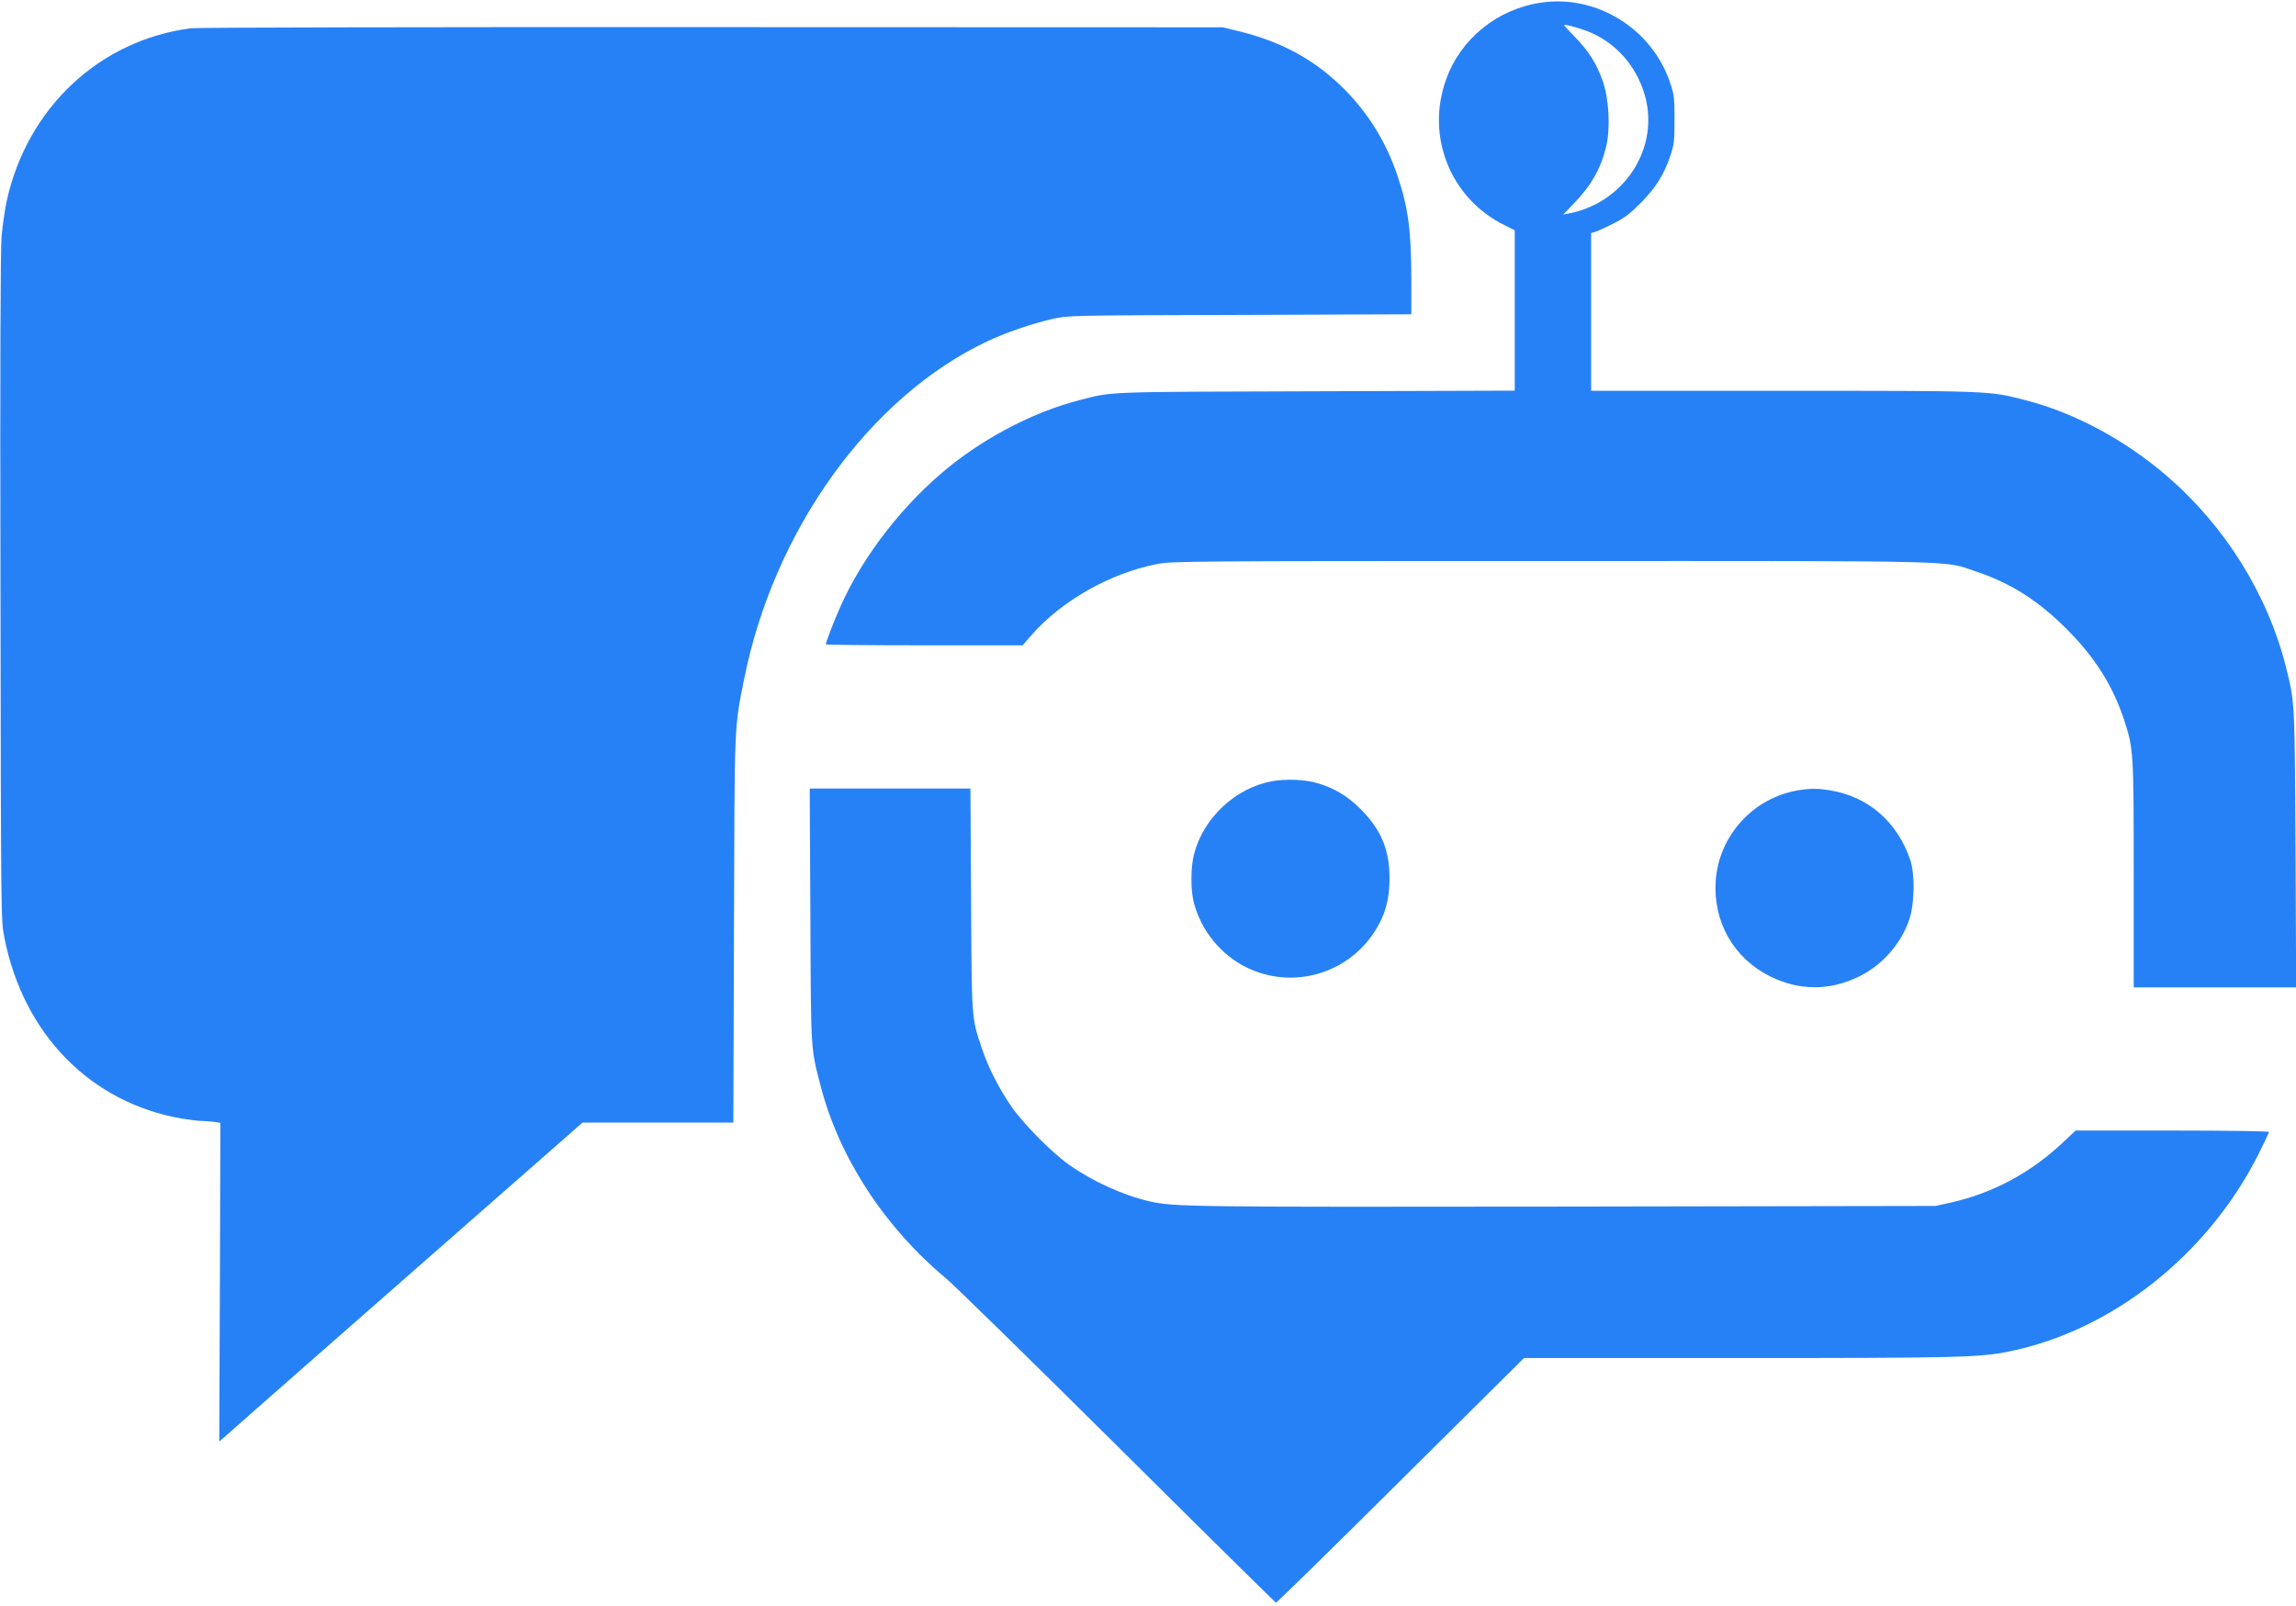
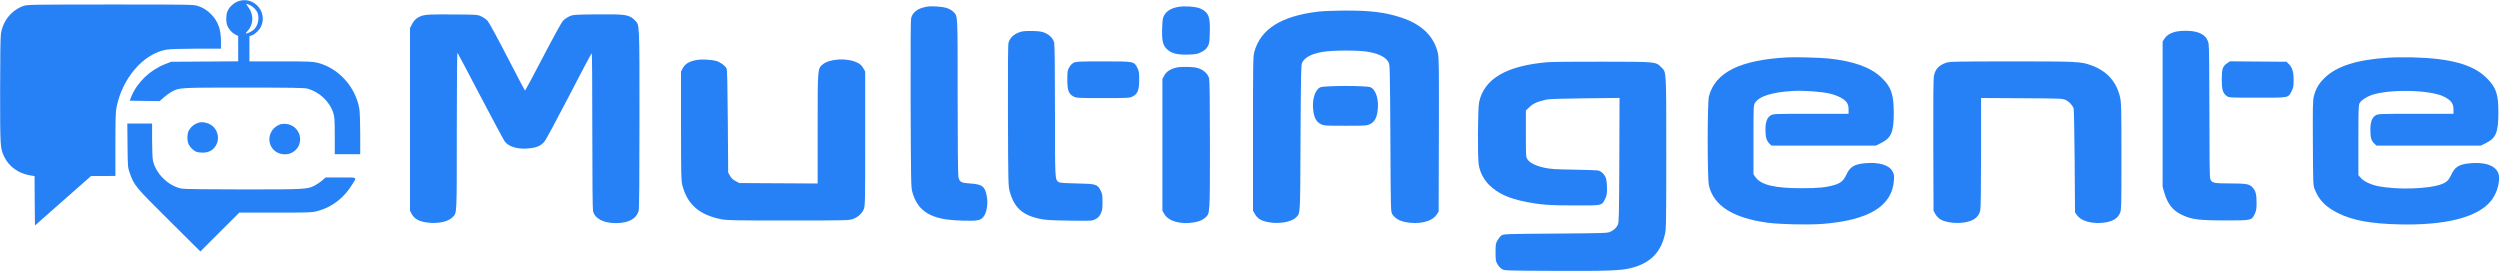
- <svg xmlns="http://www.w3.org/2000/svg" version="1.0" width="732pt" height="512pt" viewBox="0 0 1443 1008" preserveAspectRatio="xMidYMid meet">
-   <g transform="translate(0,1008) scale(0.1,-0.1)" fill="#2781f6" stroke="none">
-     <path d="M9685 10070 c-273 -40 -503 -225 -595 -479 -132 -360 25 -753 368 -921 l62 -31 0 -504 0 -504 -1252 -4 c-1351 -4 -1269 -1 -1485 -56 -273 -70 -569 -221 -808 -411 -291 -232 -553 -567 -696 -893 -39 -88 -89 -218 -89 -231 0 -3 278 -6 619 -6 l618 0 52 60 c191 220 497 393 793 451 95 18 180 19 2482 19 2637 0 2455 4 2663 -65 221 -74 392 -183 573 -364 177 -177 290 -357 360 -571 59 -180 60 -198 60 -972 l0 -708 511 0 510 0 -4 868 c-5 937 -4 922 -61 1149 -116 457 -383 884 -749 1199 -263 226 -578 395 -883 474 -233 61 -220 60 -1534 60 l-1200 0 0 496 0 496 23 6 c12 3 63 26 112 51 73 36 106 61 175 130 96 97 148 180 187 296 25 73 27 94 27 230 0 136 -2 157 -27 230 -114 341 -462 557 -812 505z m290 -179 c186 -71 326 -236 371 -437 71 -322 -150 -645 -486 -709 l-35 -7 66 69 c110 114 170 219 204 360 27 113 17 301 -22 410 -40 112 -85 183 -170 272 -40 42 -73 77 -73 79 0 8 83 -13 145 -37z" />
-     <path d="M1200 9909 c-577 -75 -1032 -503 -1159 -1091 -11 -53 -25 -150 -31 -215 -7 -80 -10 -789 -7 -2208 3 -2088 3 -2090 24 -2200 119 -609 542 -1041 1117 -1140 49 -8 107 -15 130 -15 22 0 57 -3 76 -6 l35 -6 -3 -1001 -4 -1002 24 21 c12 12 526 463 1141 1003 l1118 981 474 0 474 0 4 1213 c4 1320 1 1261 63 1571 186 938 790 1778 1527 2126 121 57 277 111 413 142 99 22 101 22 1177 25 l1077 4 0 212 c0 311 -19 455 -85 653 -70 211 -180 391 -333 547 -186 187 -397 303 -677 370 l-90 22 -3210 1 c-1765 1 -3239 -2 -3275 -7z" />
-     <path d="M7990 5175 c-227 -43 -426 -230 -485 -455 -22 -83 -23 -226 -2 -307 46 -177 171 -330 334 -409 285 -138 629 -42 802 226 66 101 94 203 94 335 0 180 -52 305 -182 436 -80 80 -165 132 -269 162 -78 24 -205 29 -292 12z" />
-     <path d="M5093 4333 c4 -873 1 -829 67 -1082 116 -443 402 -881 783 -1198 51 -42 537 -518 1080 -1057 543 -540 992 -982 996 -984 4 -1 357 344 783 768 l776 770 1338 0 c1381 0 1524 3 1709 41 646 130 1248 605 1567 1236 37 74 68 139 68 144 0 5 -254 9 -607 9 l-608 0 -80 -75 c-202 -190 -436 -316 -700 -377 l-100 -22 -2325 -4 c-2357 -3 -2464 -2 -2615 33 -169 39 -359 126 -509 232 -112 80 -288 259 -363 369 -79 116 -143 243 -183 363 -64 192 -63 170 -67 934 l-4 697 -505 0 -505 0 4 -797z" />
-     <path d="M11302 5119 c-283 -47 -500 -285 -519 -570 -17 -258 113 -486 342 -600 184 -91 376 -91 560 0 148 73 265 208 316 362 32 97 34 283 5 369 -82 242 -265 400 -507 439 -74 12 -122 12 -197 0z" />
+ <svg xmlns="http://www.w3.org/2000/svg" version="1.0" width="4723pt" height="512pt" viewBox="0 0 3339 362" preserveAspectRatio="xMidYMid meet">
+   <g transform="translate(0,362) scale(0.1,-0.1)" fill="#2781f6" stroke="none">
+     <path d="M3205 3611 c-72 -18 -142 -77 -169 -143 -20 -47 -21 -145 -1 -191 20 -49 61 -95 106 -118 l39 -19 0 -170 0 -169 -447 -3 -448 -3 -82 -32 c-199 -77 -372 -242 -449 -430 l-23 -58 200 -3 200 -2 55 48 c30 27 77 61 103 75 105 58 95 57 966 57 636 0 810 -3 850 -14 160 -43 298 -173 346 -327 16 -53 19 -93 19 -305 l0 -244 170 0 170 0 0 268 c0 147 -5 296 -11 332 -47 295 -275 549 -557 621 -68 17 -113 19 -494 19 l-418 0 0 168 0 168 34 12 c43 16 98 69 121 118 88 185 -82 393 -280 345z m133 -60 c45 -23 87 -66 101 -104 27 -72 5 -173 -51 -224 -24 -23 -97 -57 -105 -50 -2 3 10 20 26 38 78 85 80 216 6 314 -38 49 -33 55 23 26z" />
+     <path d="M310 3540 c-158 -57 -272 -197 -299 -370 -7 -40 -11 -328 -11 -760 0 -753 1 -771 55 -884 60 -127 188 -221 334 -246 l71 -12 2 -330 3 -330 375 331 375 330 163 0 162 1 0 419 c0 321 3 437 14 493 75 390 357 719 664 774 55 9 172 13 405 14 l327 0 0 98 c0 157 -38 264 -126 356 -55 58 -114 95 -187 118 -55 17 -122 18 -1165 18 -1075 -1 -1109 -1 -1162 -20z" />
+     <path d="M12375 3530 c-116 -21 -182 -69 -205 -147 -8 -27 -10 -359 -8 -1148 4 -1010 5 -1116 21 -1173 56 -208 175 -316 400 -363 59 -13 156 -22 269 -26 208 -7 252 2 293 66 34 51 50 158 37 243 -23 147 -59 177 -222 187 -124 7 -144 18 -160 87 -6 22 -10 492 -10 1072 0 1129 3 1072 -57 1134 -15 16 -50 37 -79 48 -61 22 -206 33 -279 20z" />
+     <path d="M15745 3529 c-92 -14 -160 -52 -192 -106 -24 -41 -27 -57 -31 -172 -6 -173 7 -233 63 -287 60 -58 136 -77 287 -73 104 4 120 7 174 34 45 24 65 41 84 75 23 41 25 58 28 187 5 176 -9 236 -66 283 -20 17 -58 37 -84 45 -63 18 -190 26 -263 14z" />
+     <path d="M17607 3465 c-496 -60 -767 -230 -854 -536 -17 -60 -18 -128 -18 -1094 l0 -1030 27 -47 c35 -58 77 -85 170 -104 141 -31 320 0 380 64 56 59 53 1 58 1057 5 887 7 983 22 1010 39 71 123 115 268 141 134 25 498 25 625 0 142 -27 225 -72 263 -141 15 -27 17 -123 22 -1010 5 -965 5 -981 25 -1015 31 -51 90 -88 170 -105 181 -38 360 3 422 97 l28 42 3 1020 c2 906 1 1029 -13 1094 -50 225 -214 386 -485 476 -217 72 -415 96 -760 95 -135 -1 -294 -7 -353 -14z" />
+     <path d="M5650 3414 c-71 -19 -119 -57 -150 -120 l-25 -49 0 -1220 0 -1220 22 -42 c39 -73 111 -108 242 -119 131 -11 254 20 308 78 55 59 53 9 53 1150 0 615 4 1048 9 1043 5 -6 143 -265 306 -578 164 -312 310 -585 325 -606 55 -75 188 -111 342 -91 93 11 144 36 189 89 19 22 167 297 329 610 162 314 298 570 303 571 4 0 7 -467 7 -1037 0 -683 4 -1051 10 -1075 28 -100 140 -158 305 -158 170 0 274 57 304 165 8 28 11 399 11 1226 0 1306 3 1252 -62 1318 -74 76 -121 83 -508 79 -306 -3 -316 -4 -367 -27 -29 -13 -68 -40 -86 -60 -18 -20 -138 -238 -266 -484 -128 -246 -236 -447 -239 -447 -4 0 -110 202 -237 448 -126 246 -245 463 -263 483 -18 20 -56 47 -85 60 -51 24 -58 24 -387 26 -271 2 -345 -1 -390 -13z" />
+     <path d="M13653 3200 c-93 -20 -162 -75 -183 -148 -8 -26 -10 -320 -8 -977 3 -934 4 -941 25 -1018 60 -211 168 -309 395 -359 78 -17 141 -21 398 -25 304 -4 305 -4 350 19 34 17 51 35 70 73 22 44 25 63 25 155 0 93 -3 111 -25 155 -44 85 -58 89 -321 95 -181 4 -230 8 -244 20 -45 38 -45 30 -45 952 0 578 -4 886 -11 911 -14 53 -60 101 -121 127 -41 18 -76 23 -158 26 -58 2 -124 -1 -147 -6z" />
+     <path d="M29071 3199 c-71 -14 -130 -48 -159 -92 l-27 -41 0 -970 0 -971 23 -80 c44 -151 114 -239 237 -296 128 -60 223 -73 570 -73 361 -1 359 -1 401 87 20 43 24 68 24 147 0 116 -12 161 -53 206 -43 47 -78 53 -305 54 -216 0 -242 6 -261 61 -8 22 -11 291 -11 898 0 559 -4 882 -11 911 -20 86 -78 136 -187 159 -61 13 -177 13 -241 0z" />
+     <path d="M23885 2854 c-639 -32 -976 -198 -1060 -521 -22 -84 -22 -1098 0 -1191 64 -271 321 -434 785 -497 162 -22 540 -30 730 -16 620 48 932 237 956 581 5 65 3 81 -18 120 -45 87 -185 128 -375 109 -140 -14 -195 -49 -244 -155 -35 -76 -72 -108 -152 -133 -115 -35 -214 -45 -447 -45 -365 0 -544 45 -617 153 l-23 34 0 460 c0 442 1 461 20 492 56 90 228 144 510 160 143 8 378 -9 489 -35 105 -25 195 -72 227 -119 18 -28 24 -49 24 -93 l0 -58 -502 0 c-487 0 -504 -1 -536 -20 -50 -30 -72 -88 -72 -189 0 -102 14 -151 52 -188 l29 -28 697 0 697 0 70 35 c136 68 169 147 169 400 0 253 -36 354 -170 479 -144 135 -375 216 -704 250 -108 11 -431 20 -535 15z" />
+     <path d="M31904 2850 c-423 -26 -698 -114 -860 -275 -76 -76 -113 -140 -139 -242 -14 -53 -15 -140 -13 -625 3 -562 3 -563 26 -620 59 -146 148 -235 317 -318 190 -94 433 -138 805 -147 625 -16 1057 95 1232 315 64 79 108 203 108 303 0 148 -148 222 -400 197 -136 -13 -192 -49 -240 -153 -34 -73 -62 -100 -129 -125 -171 -65 -601 -78 -854 -25 -95 20 -181 61 -222 106 l-35 39 0 466 c0 394 2 469 15 494 19 37 90 86 159 110 242 83 787 71 969 -21 97 -50 127 -90 127 -171 l0 -58 -502 0 c-487 0 -504 -1 -536 -20 -50 -31 -72 -88 -72 -190 0 -106 11 -148 51 -186 l30 -29 697 0 697 0 67 33 c136 67 168 144 168 406 0 253 -29 337 -159 466 -180 178 -478 261 -991 274 -102 2 -244 1 -316 -4z" />
+     <path d="M9312 2820 c-102 -16 -161 -50 -195 -113 l-22 -42 0 -725 c0 -664 2 -731 18 -795 65 -253 223 -393 512 -452 83 -17 155 -18 900 -18 766 0 813 1 864 19 69 24 125 75 148 134 17 44 18 103 18 942 l0 895 -27 47 c-21 35 -41 53 -80 72 -134 65 -367 53 -460 -24 -69 -57 -68 -43 -68 -862 l0 -729 -523 3 -523 3 -49 26 c-36 18 -57 38 -75 70 l-25 44 -5 685 c-4 510 -8 690 -17 706 -22 39 -82 83 -132 98 -64 19 -191 27 -259 16z" />
+     <path d="M14340 2782 c-21 -10 -45 -34 -60 -62 -23 -41 -25 -55 -25 -165 0 -143 18 -191 85 -225 37 -19 58 -20 391 -20 336 0 355 1 395 21 68 32 89 86 89 224 0 98 -3 116 -25 159 -45 87 -40 86 -455 86 -323 0 -364 -2 -395 -18z" />
+     <path d="M20665 2789 c-548 -48 -844 -222 -910 -535 -18 -83 -21 -729 -5 -834 16 -101 69 -202 143 -274 114 -110 257 -176 478 -220 201 -41 322 -50 666 -50 367 -1 356 -4 402 88 20 39 24 64 25 134 0 48 -5 108 -13 135 -16 56 -65 104 -113 111 -18 3 -163 7 -323 10 -242 4 -306 8 -385 25 -115 25 -196 64 -227 110 -23 34 -23 38 -23 344 l0 311 49 47 c50 48 110 74 231 100 35 7 222 13 513 16 l458 5 -3 -829 c-3 -739 -5 -832 -19 -863 -20 -44 -53 -74 -104 -97 -37 -17 -94 -18 -732 -23 -682 -5 -692 -5 -720 -26 -15 -11 -39 -41 -53 -65 -23 -40 -25 -55 -25 -159 0 -104 2 -119 25 -159 14 -25 41 -54 60 -65 34 -21 50 -21 710 -24 711 -3 878 3 1017 38 251 64 393 205 449 445 18 75 19 138 19 1090 0 1122 3 1077 -65 1145 -77 77 -56 75 -780 76 -355 1 -690 -2 -745 -7z" />
+     <path d="M25991 2781 c-95 -33 -142 -84 -161 -174 -7 -36 -10 -327 -8 -927 l3 -875 23 -42 c12 -24 40 -54 60 -68 56 -37 169 -58 272 -52 157 10 244 62 269 163 7 29 11 280 11 774 l0 731 543 -3 c529 -3 543 -4 588 -24 43 -20 85 -63 105 -109 5 -11 11 -329 14 -706 l5 -685 25 -37 c51 -74 182 -115 329 -104 138 11 216 53 248 134 17 45 18 92 18 758 0 634 -2 718 -18 785 -48 213 -181 357 -394 431 -136 47 -186 49 -1058 49 -771 -1 -823 -2 -874 -19z" />
+     <path d="M29750 2778 c-63 -43 -75 -77 -75 -218 0 -139 14 -185 68 -224 28 -20 40 -21 407 -21 433 0 412 -4 460 91 21 42 25 63 25 144 0 110 -18 170 -66 216 l-30 29 -378 3 -377 3 -34 -23z" />
+     <path d="M15725 2720 c-94 -20 -145 -53 -178 -113 l-22 -42 0 -880 0 -880 27 -46 c56 -96 224 -141 403 -108 69 13 109 31 148 67 57 54 57 47 57 971 0 560 -4 859 -11 884 -14 53 -60 101 -121 127 -41 18 -76 23 -158 26 -58 2 -123 -1 -145 -6z" />
+     <path d="M17632 2453 c-72 -35 -112 -174 -91 -318 13 -92 42 -144 99 -172 43 -22 54 -23 330 -23 276 0 287 1 330 23 57 28 86 80 99 172 21 146 -19 284 -93 319 -51 24 -625 24 -674 -1z" />
+     <path d="M2648 1980 c-47 -14 -88 -44 -115 -84 -22 -30 -28 -52 -31 -105 -3 -77 18 -124 81 -175 32 -26 48 -31 106 -34 100 -6 170 35 206 120 45 110 -16 240 -129 273 -54 16 -77 17 -118 5z" />
+     <path d="M1702 1678 c3 -291 3 -294 31 -373 57 -162 75 -184 526 -631 l416 -413 260 260 260 259 481 0 c449 0 486 1 559 20 196 50 361 177 472 362 58 96 73 88 -157 88 l-202 0 -43 -38 c-24 -21 -66 -50 -94 -65 -101 -56 -117 -57 -957 -57 -472 0 -792 4 -825 10 -180 33 -351 200 -388 378 -6 30 -11 150 -11 272 l0 220 -166 0 -165 0 3 -292z" />
+     <path d="M3748 1961 c-153 -49 -202 -235 -92 -345 62 -62 173 -76 250 -31 172 101 114 358 -86 380 -25 2 -57 0 -72 -4z" />
  </g>
</svg>
